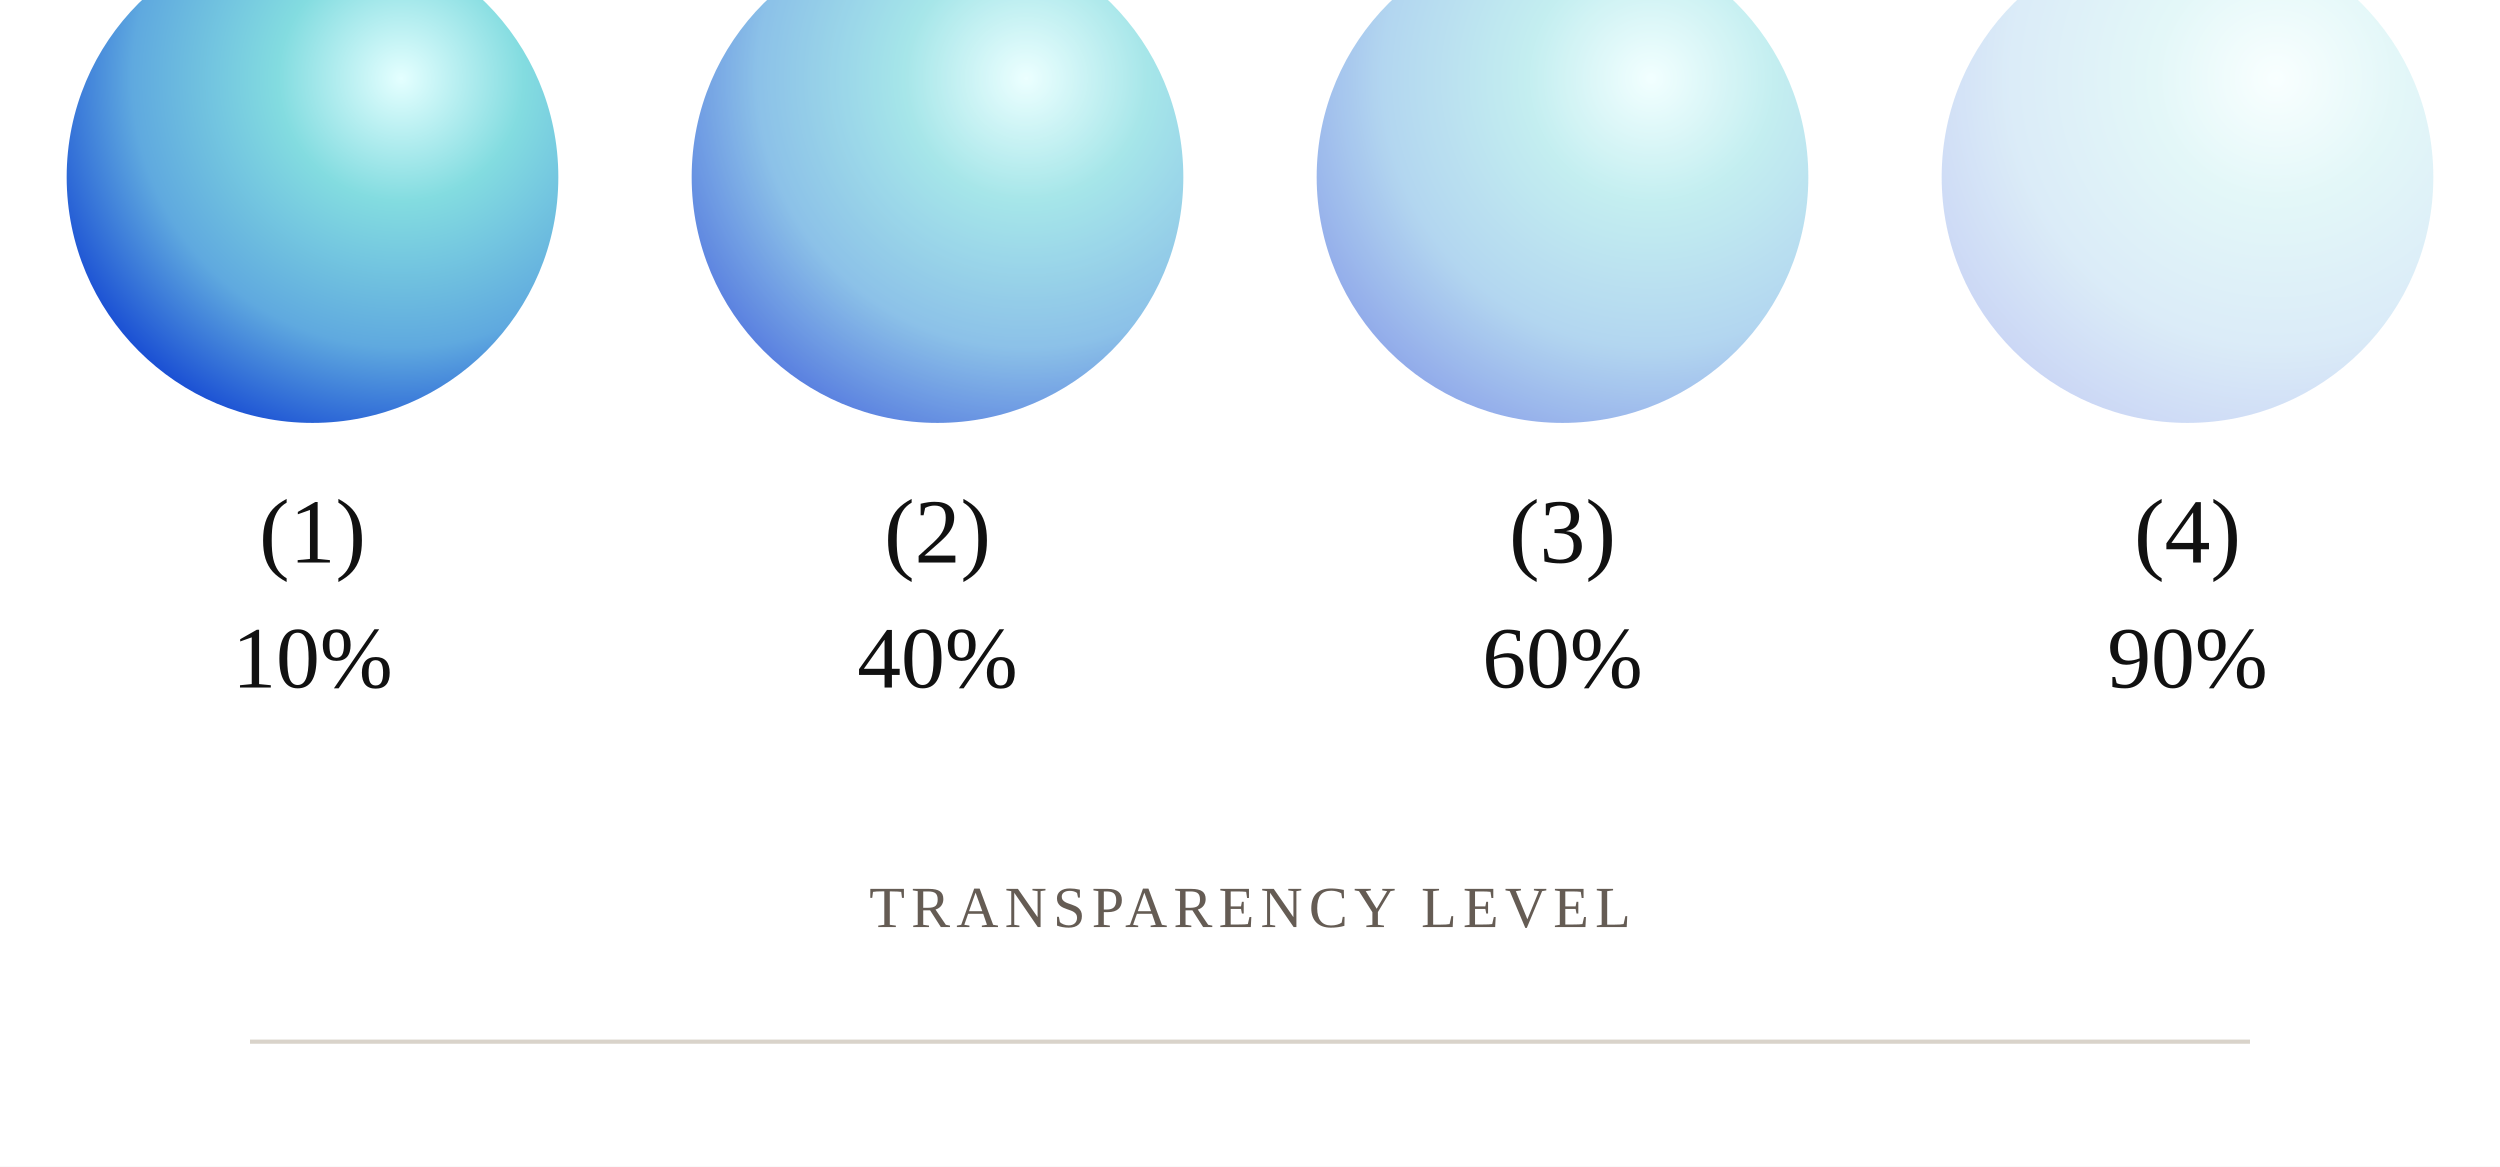
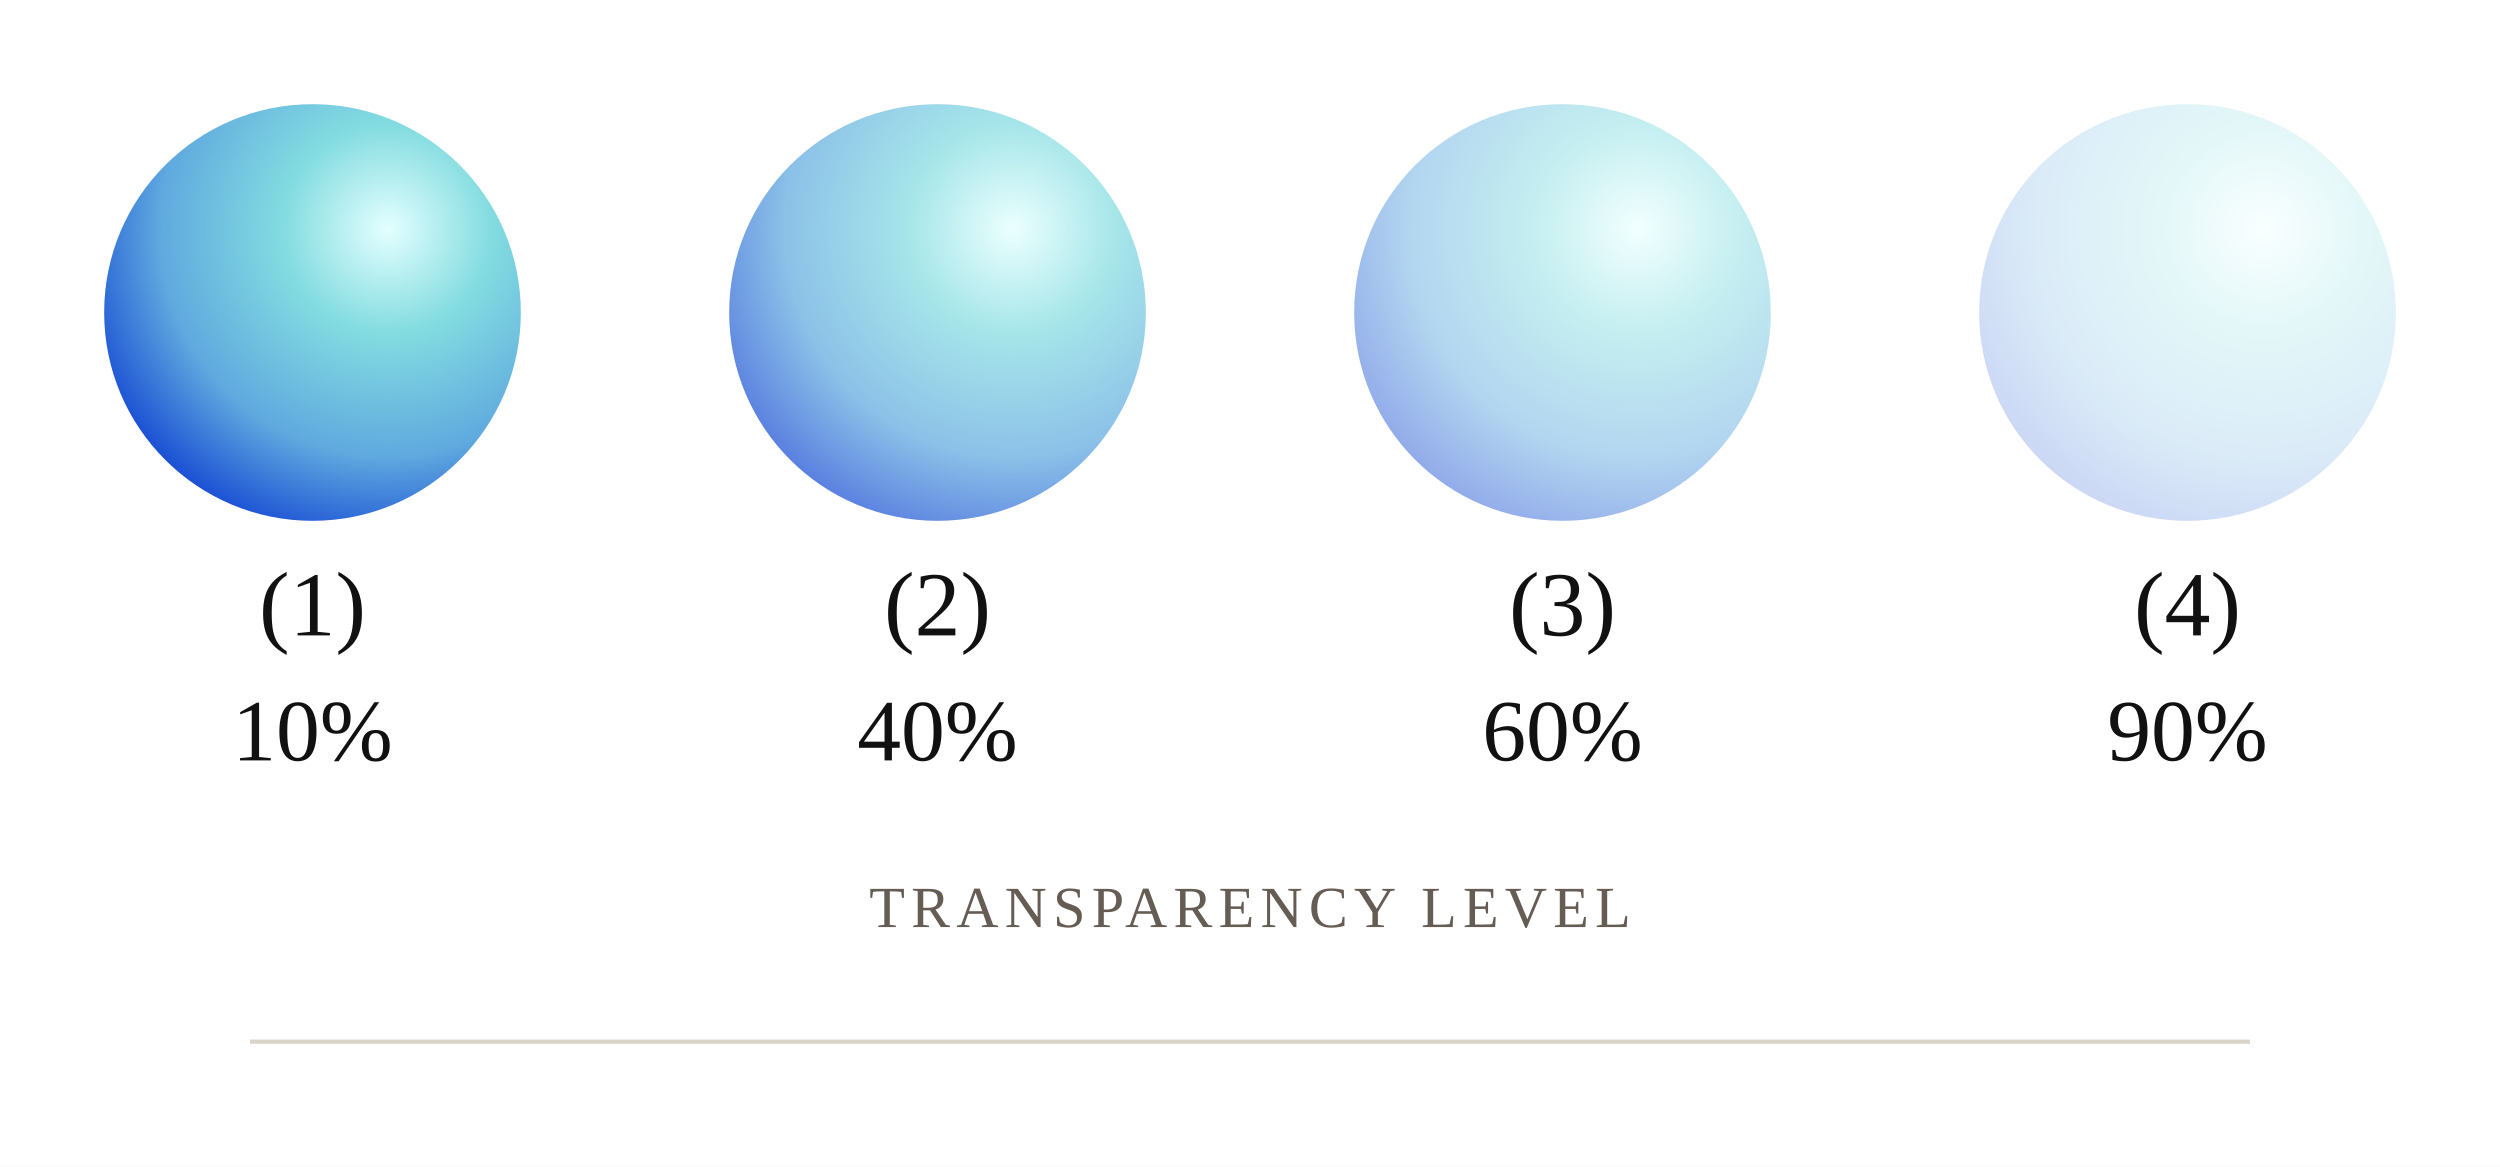
<svg xmlns="http://www.w3.org/2000/svg" viewBox="0 0 1200 560" role="img" aria-labelledby="title desc">
  <defs>
    <radialGradient id="sphere" cx="68%" cy="30%" r="78%">
      <stop offset="0" stop-color="#e4ffff" />
      <stop offset=".32" stop-color="#83dce0" />
      <stop offset=".7" stop-color="#5fa9df" />
      <stop offset="1" stop-color="#174bd3" />
    </radialGradient>
-     <linearGradient id="fade" x1="0" x2="1">
-       <stop offset="0" stop-color="#174bd3" stop-opacity=".95" />
-       <stop offset="1" stop-color="#c8f5f1" stop-opacity=".22" />
-     </linearGradient>
  </defs>
  <rect width="1200" height="560" fill="#fff" />
  <g font-family="Georgia, 'Times New Roman', serif" text-anchor="middle" fill="#111">
-     <g transform="translate(150 85)">
-       <circle cx="0" cy="0" r="118" fill="url(#sphere)" />
-       <text x="0" y="185" font-size="44">(1)</text>
-       <text x="0" y="245" font-size="42">10%</text>
+     <g transform="translate(150 150)">
+       <circle cx="0" cy="0" r="100" fill="url(#sphere)" />
+       <text x="0" y="155" font-size="44">(1)</text>
+       <text x="0" y="215" font-size="42">10%</text>
    </g>
-     <g transform="translate(450 85)">
-       <circle cx="0" cy="0" r="118" fill="url(#sphere)" opacity=".72" />
-       <text x="0" y="185" font-size="44">(2)</text>
-       <text x="0" y="245" font-size="42">40%</text>
+     <g transform="translate(450 150)">
+       <circle cx="0" cy="0" r="100" fill="url(#sphere)" opacity=".72" />
+       <text x="0" y="155" font-size="44">(2)</text>
+       <text x="0" y="215" font-size="42">40%</text>
    </g>
-     <g transform="translate(750 85)">
-       <circle cx="0" cy="0" r="118" fill="url(#sphere)" opacity=".48" />
-       <text x="0" y="185" font-size="44">(3)</text>
-       <text x="0" y="245" font-size="42">60%</text>
+     <g transform="translate(750 150)">
+       <circle cx="0" cy="0" r="100" fill="url(#sphere)" opacity=".48" />
+       <text x="0" y="155" font-size="44">(3)</text>
+       <text x="0" y="215" font-size="42">60%</text>
    </g>
-     <g transform="translate(1050 85)">
-       <circle cx="0" cy="0" r="118" fill="url(#sphere)" opacity=".23" />
-       <text x="0" y="185" font-size="44">(4)</text>
-       <text x="0" y="245" font-size="42">90%</text>
+     <g transform="translate(1050 150)">
+       <circle cx="0" cy="0" r="100" fill="url(#sphere)" opacity=".23" />
+       <text x="0" y="155" font-size="44">(4)</text>
+       <text x="0" y="215" font-size="42">90%</text>
    </g>
    <text x="600" y="445" font-size="28" letter-spacing="3" fill="#655c54">TRANSPARENCY LEVEL</text>
    <path d="M120 500h960" stroke="#d9d3ca" stroke-width="2" />
  </g>
</svg>
